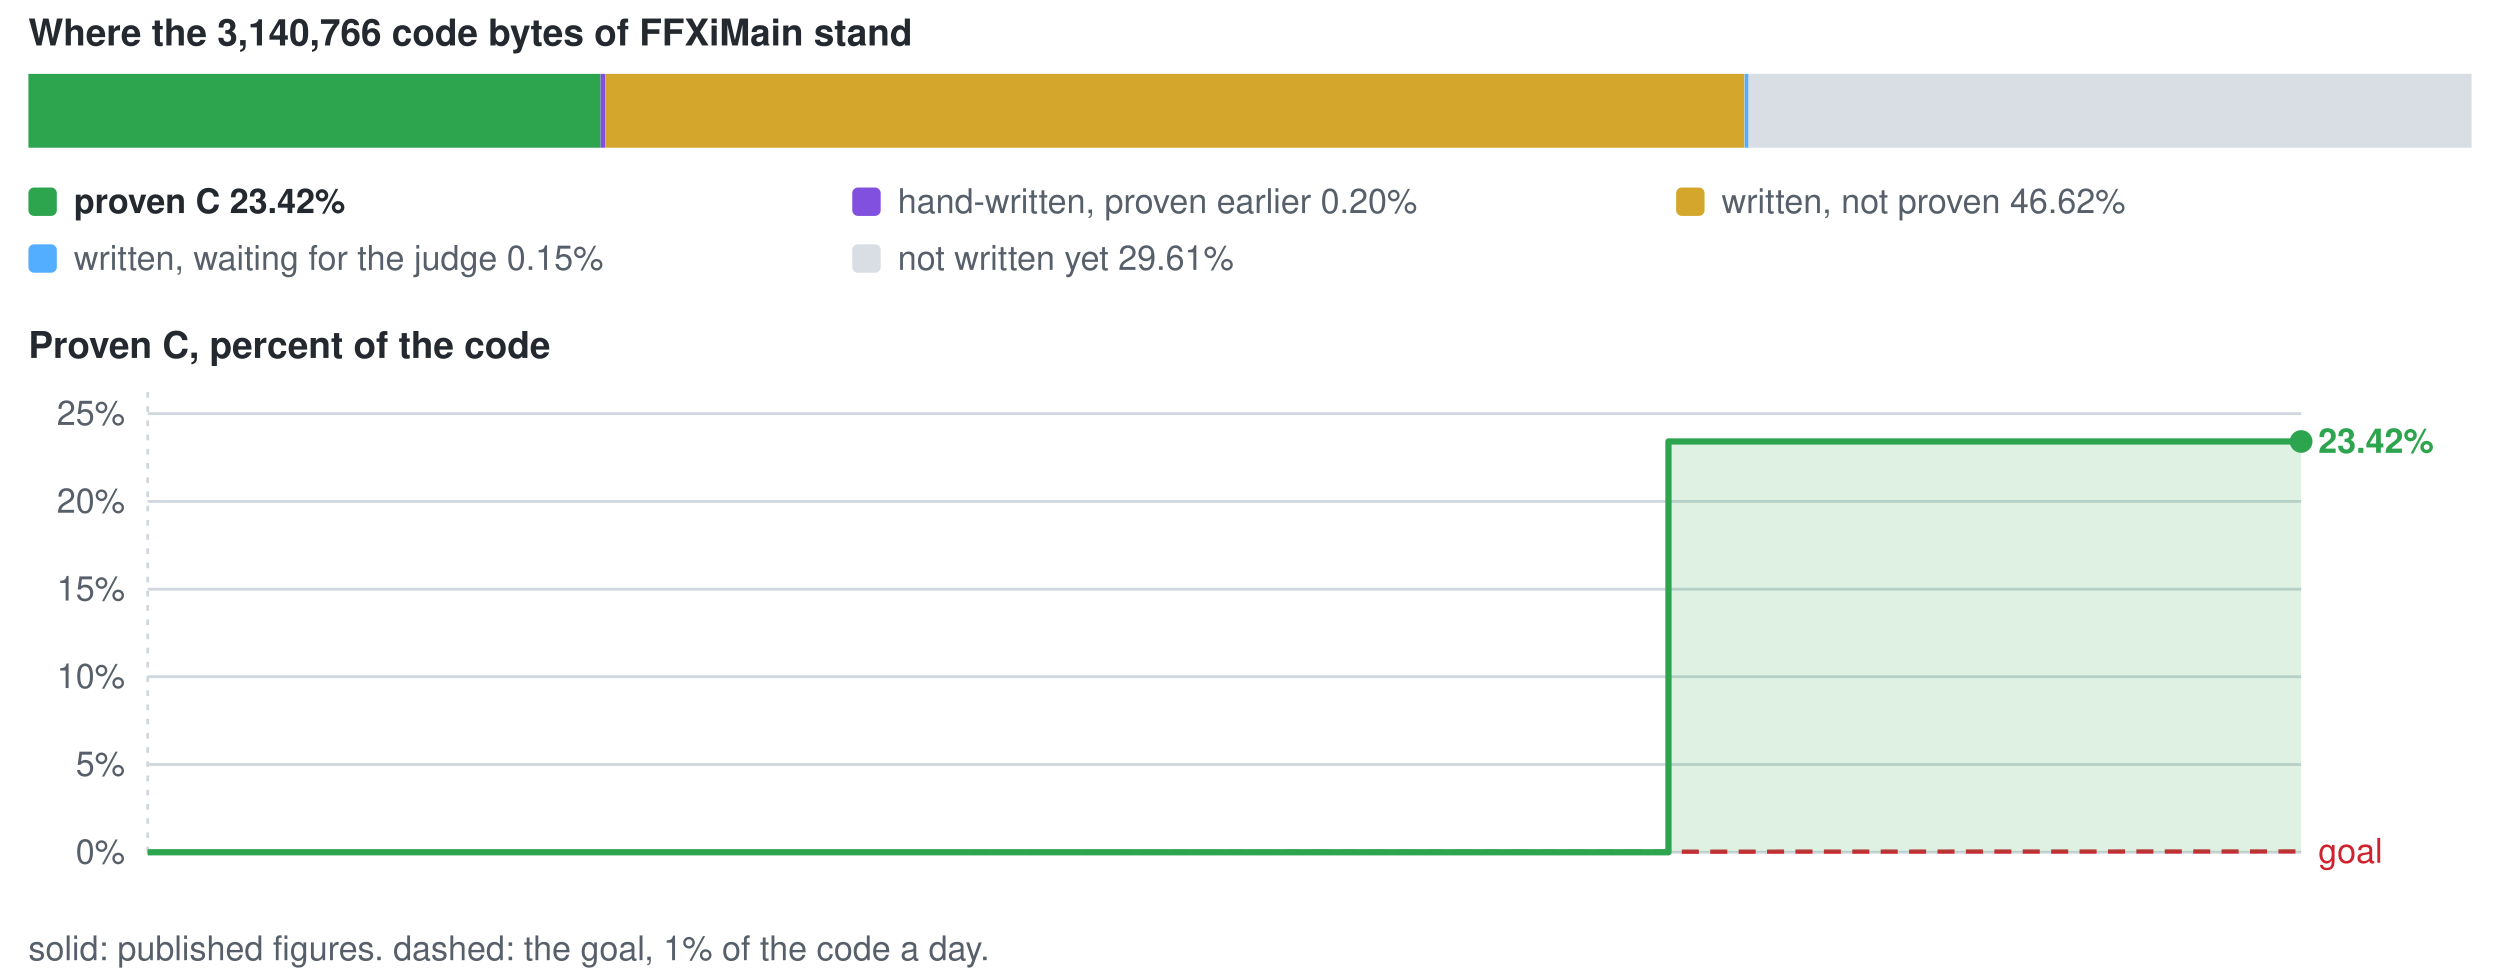
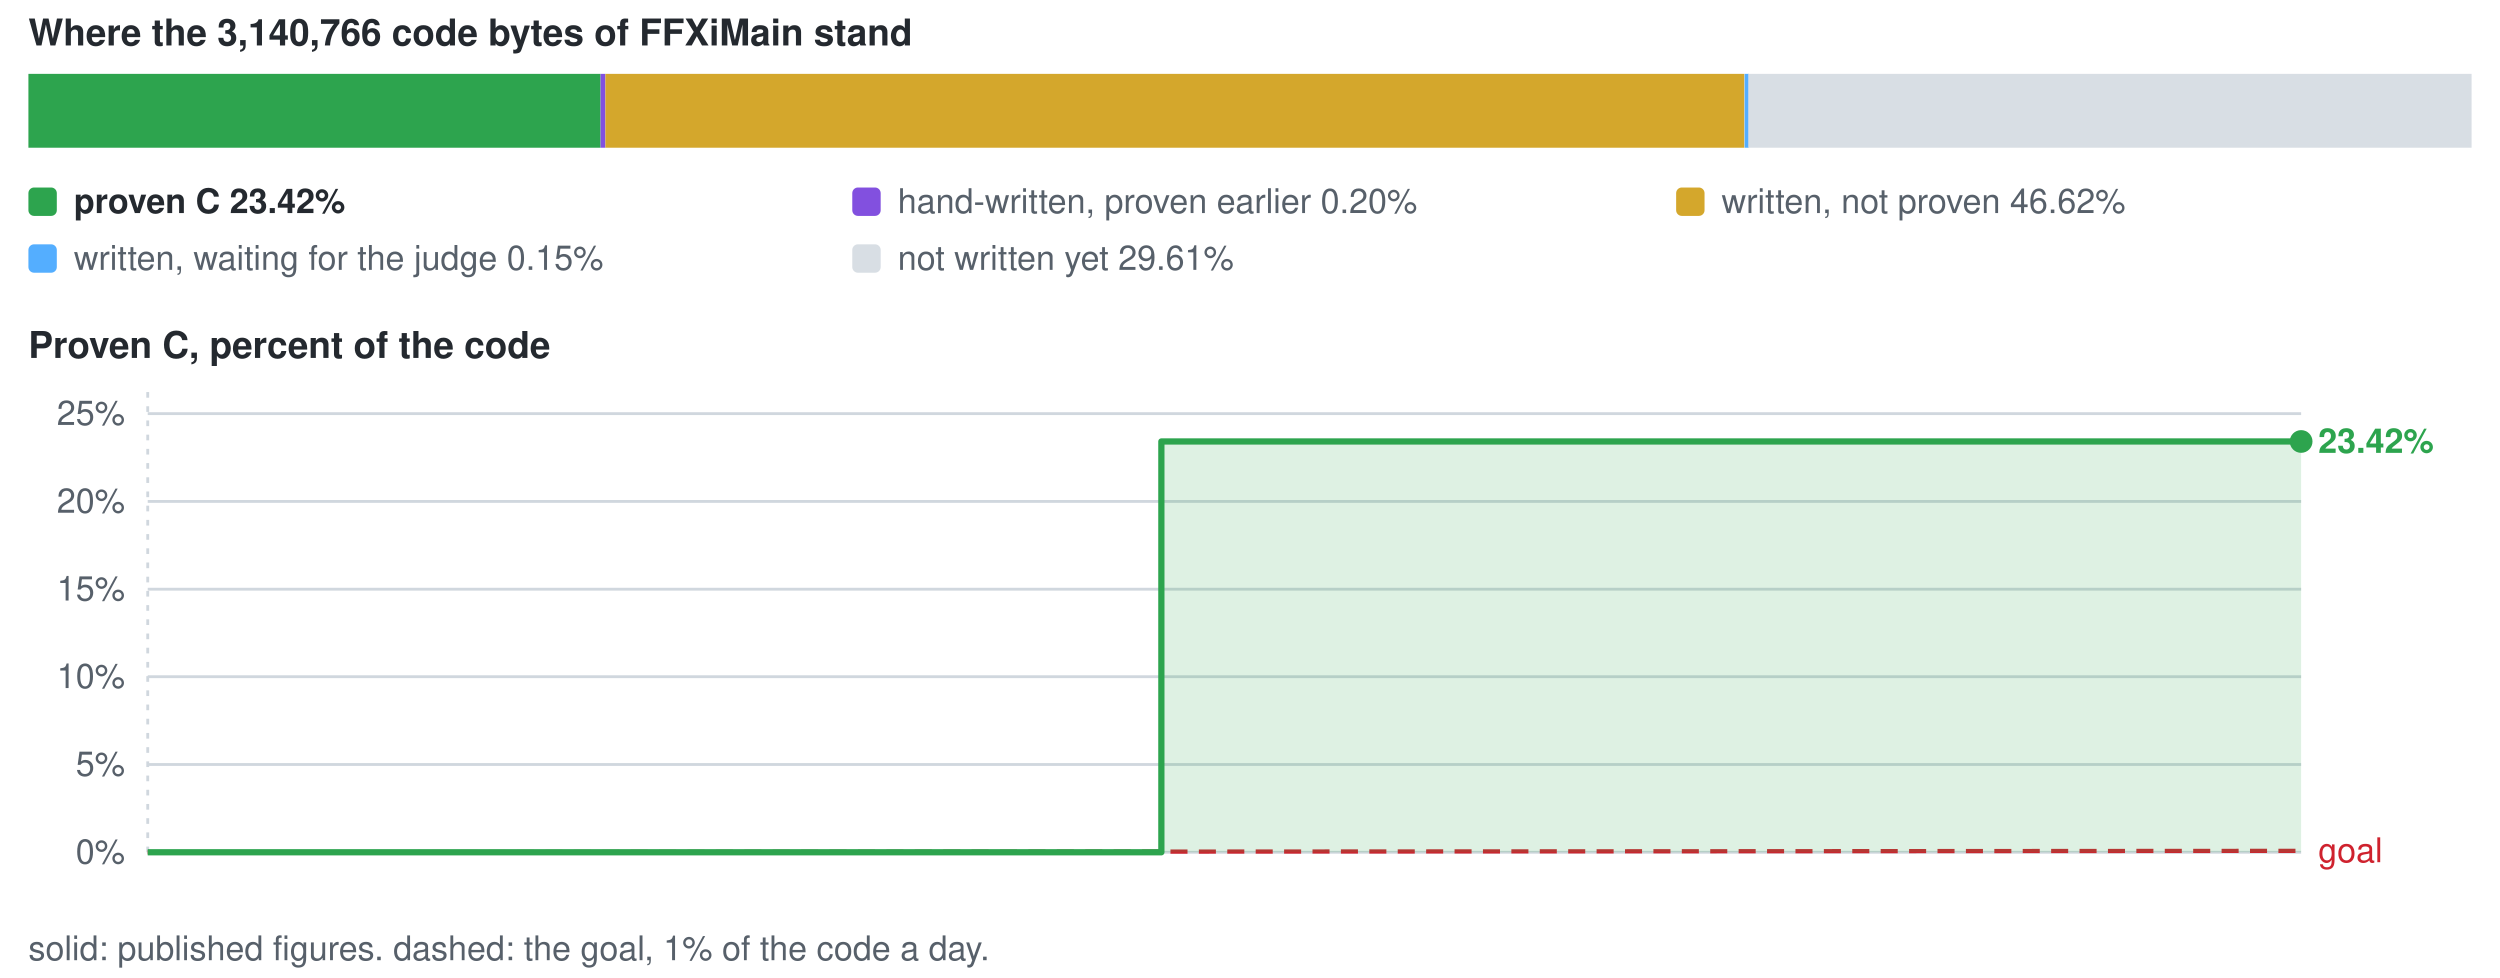
<svg xmlns="http://www.w3.org/2000/svg" viewBox="0 0 880 344" width="880" height="344" role="img" aria-label="conversion progress">
  <style>text{font-family:-apple-system,BlinkMacSystemFont,'Segoe UI',Helvetica,Arial,sans-serif;font-size:12px;fill:#57606a}.s{fill:#24292f;font-weight:600}.b{font-size:13px}</style>
  <text x="10" y="16" class="s b">Where the 3,140,766 code bytes of FFXiMain stand</text>
  <rect x="10.0" y="26" width="201.4" height="26" fill="#2da44e" />
  <rect x="211.4" y="26" width="1.7" height="26" fill="#8250df" />
  <rect x="213.1" y="26" width="400.9" height="26" fill="#d4a72c" />
  <rect x="614.1" y="26" width="1.5" height="26" fill="#54aeff" />
  <rect x="615.4" y="26" width="254.6" height="26" fill="#d8dee4" />
  <rect x="10" y="66" width="10" height="10" rx="2" fill="#2da44e" />
  <text x="26" y="75" class="s">proven C 23.42%</text>
  <rect x="300" y="66" width="10" height="10" rx="2" fill="#8250df" />
  <text x="316" y="75">hand-written, proven earlier 0.20%</text>
  <rect x="590" y="66" width="10" height="10" rx="2" fill="#d4a72c" />
  <text x="606" y="75">written, not proven 46.62%</text>
  <rect x="10" y="86" width="10" height="10" rx="2" fill="#54aeff" />
  <text x="26" y="95">written, waiting for the judge 0.15%</text>
  <rect x="300" y="86" width="10" height="10" rx="2" fill="#d8dee4" />
  <text x="316" y="95">not written yet 29.61%</text>
  <text x="10" y="126" class="s b">Proven C, percent of the code</text>
  <line x1="52" y1="300.0" x2="810" y2="300.0" stroke="#d0d7de" stroke-width="1" />
  <text x="44" y="304.0" text-anchor="end">0%</text>
  <line x1="52" y1="269.1" x2="810" y2="269.1" stroke="#d0d7de" stroke-width="1" />
  <text x="44" y="273.1" text-anchor="end">5%</text>
  <line x1="52" y1="238.2" x2="810" y2="238.2" stroke="#d0d7de" stroke-width="1" />
  <text x="44" y="242.2" text-anchor="end">10%</text>
  <line x1="52" y1="207.4" x2="810" y2="207.4" stroke="#d0d7de" stroke-width="1" />
  <text x="44" y="211.4" text-anchor="end">15%</text>
  <line x1="52" y1="176.5" x2="810" y2="176.5" stroke="#d0d7de" stroke-width="1" />
  <text x="44" y="180.5" text-anchor="end">20%</text>
  <line x1="52" y1="145.6" x2="810" y2="145.6" stroke="#d0d7de" stroke-width="1" />
  <text x="44" y="149.6" text-anchor="end">25%</text>
  <line x1="52.0" y1="138" x2="52.0" y2="300" stroke="#d0d7de" stroke-width="1" stroke-dasharray="2 3" />
-   <line x1="52.0" y1="300.0" x2="810.0" y2="299.7" stroke="#cf222e" stroke-width="1.5" stroke-dasharray="6 4" />
-   <text x="816.0" y="303.7" style="fill:#cf222e">goal</text>
-   <path d="M52.0 300.0 H587.3 V155.4 H810.0 V155.4 V300.0 H52.0 Z" fill="#2da44e" fill-opacity="0.16" />
-   <path d="M52.0 300.0 H587.3 V155.4 H810.0 V155.4" fill="none" stroke="#2da44e" stroke-width="2.2" stroke-linejoin="round" />
+   <line x1="52.0" y1="300.0" x2="810.0" y2="299.5" stroke="#cf222e" stroke-width="1.5" stroke-dasharray="6 4" />
+   <text x="816.0" y="303.5" style="fill:#cf222e">goal</text>
+   <path d="M52.0 300.0 H408.8 V155.4 H557.8 V155.4 H810.0 V155.4 V300.0 H52.0 Z" fill="#2da44e" fill-opacity="0.16" />
+   <path d="M52.0 300.0 H408.8 V155.4 H557.8 V155.4 H810.0 V155.4" fill="none" stroke="#2da44e" stroke-width="2.2" stroke-linejoin="round" />
  <circle cx="810.0" cy="155.4" r="4" fill="#2da44e" />
  <text x="816.0" y="159.4" class="s" style="fill:#2da44e">23.42%</text>
  <text x="10" y="338">solid: published figures. dashed: the goal, 1% of the code a day.</text>
</svg>
